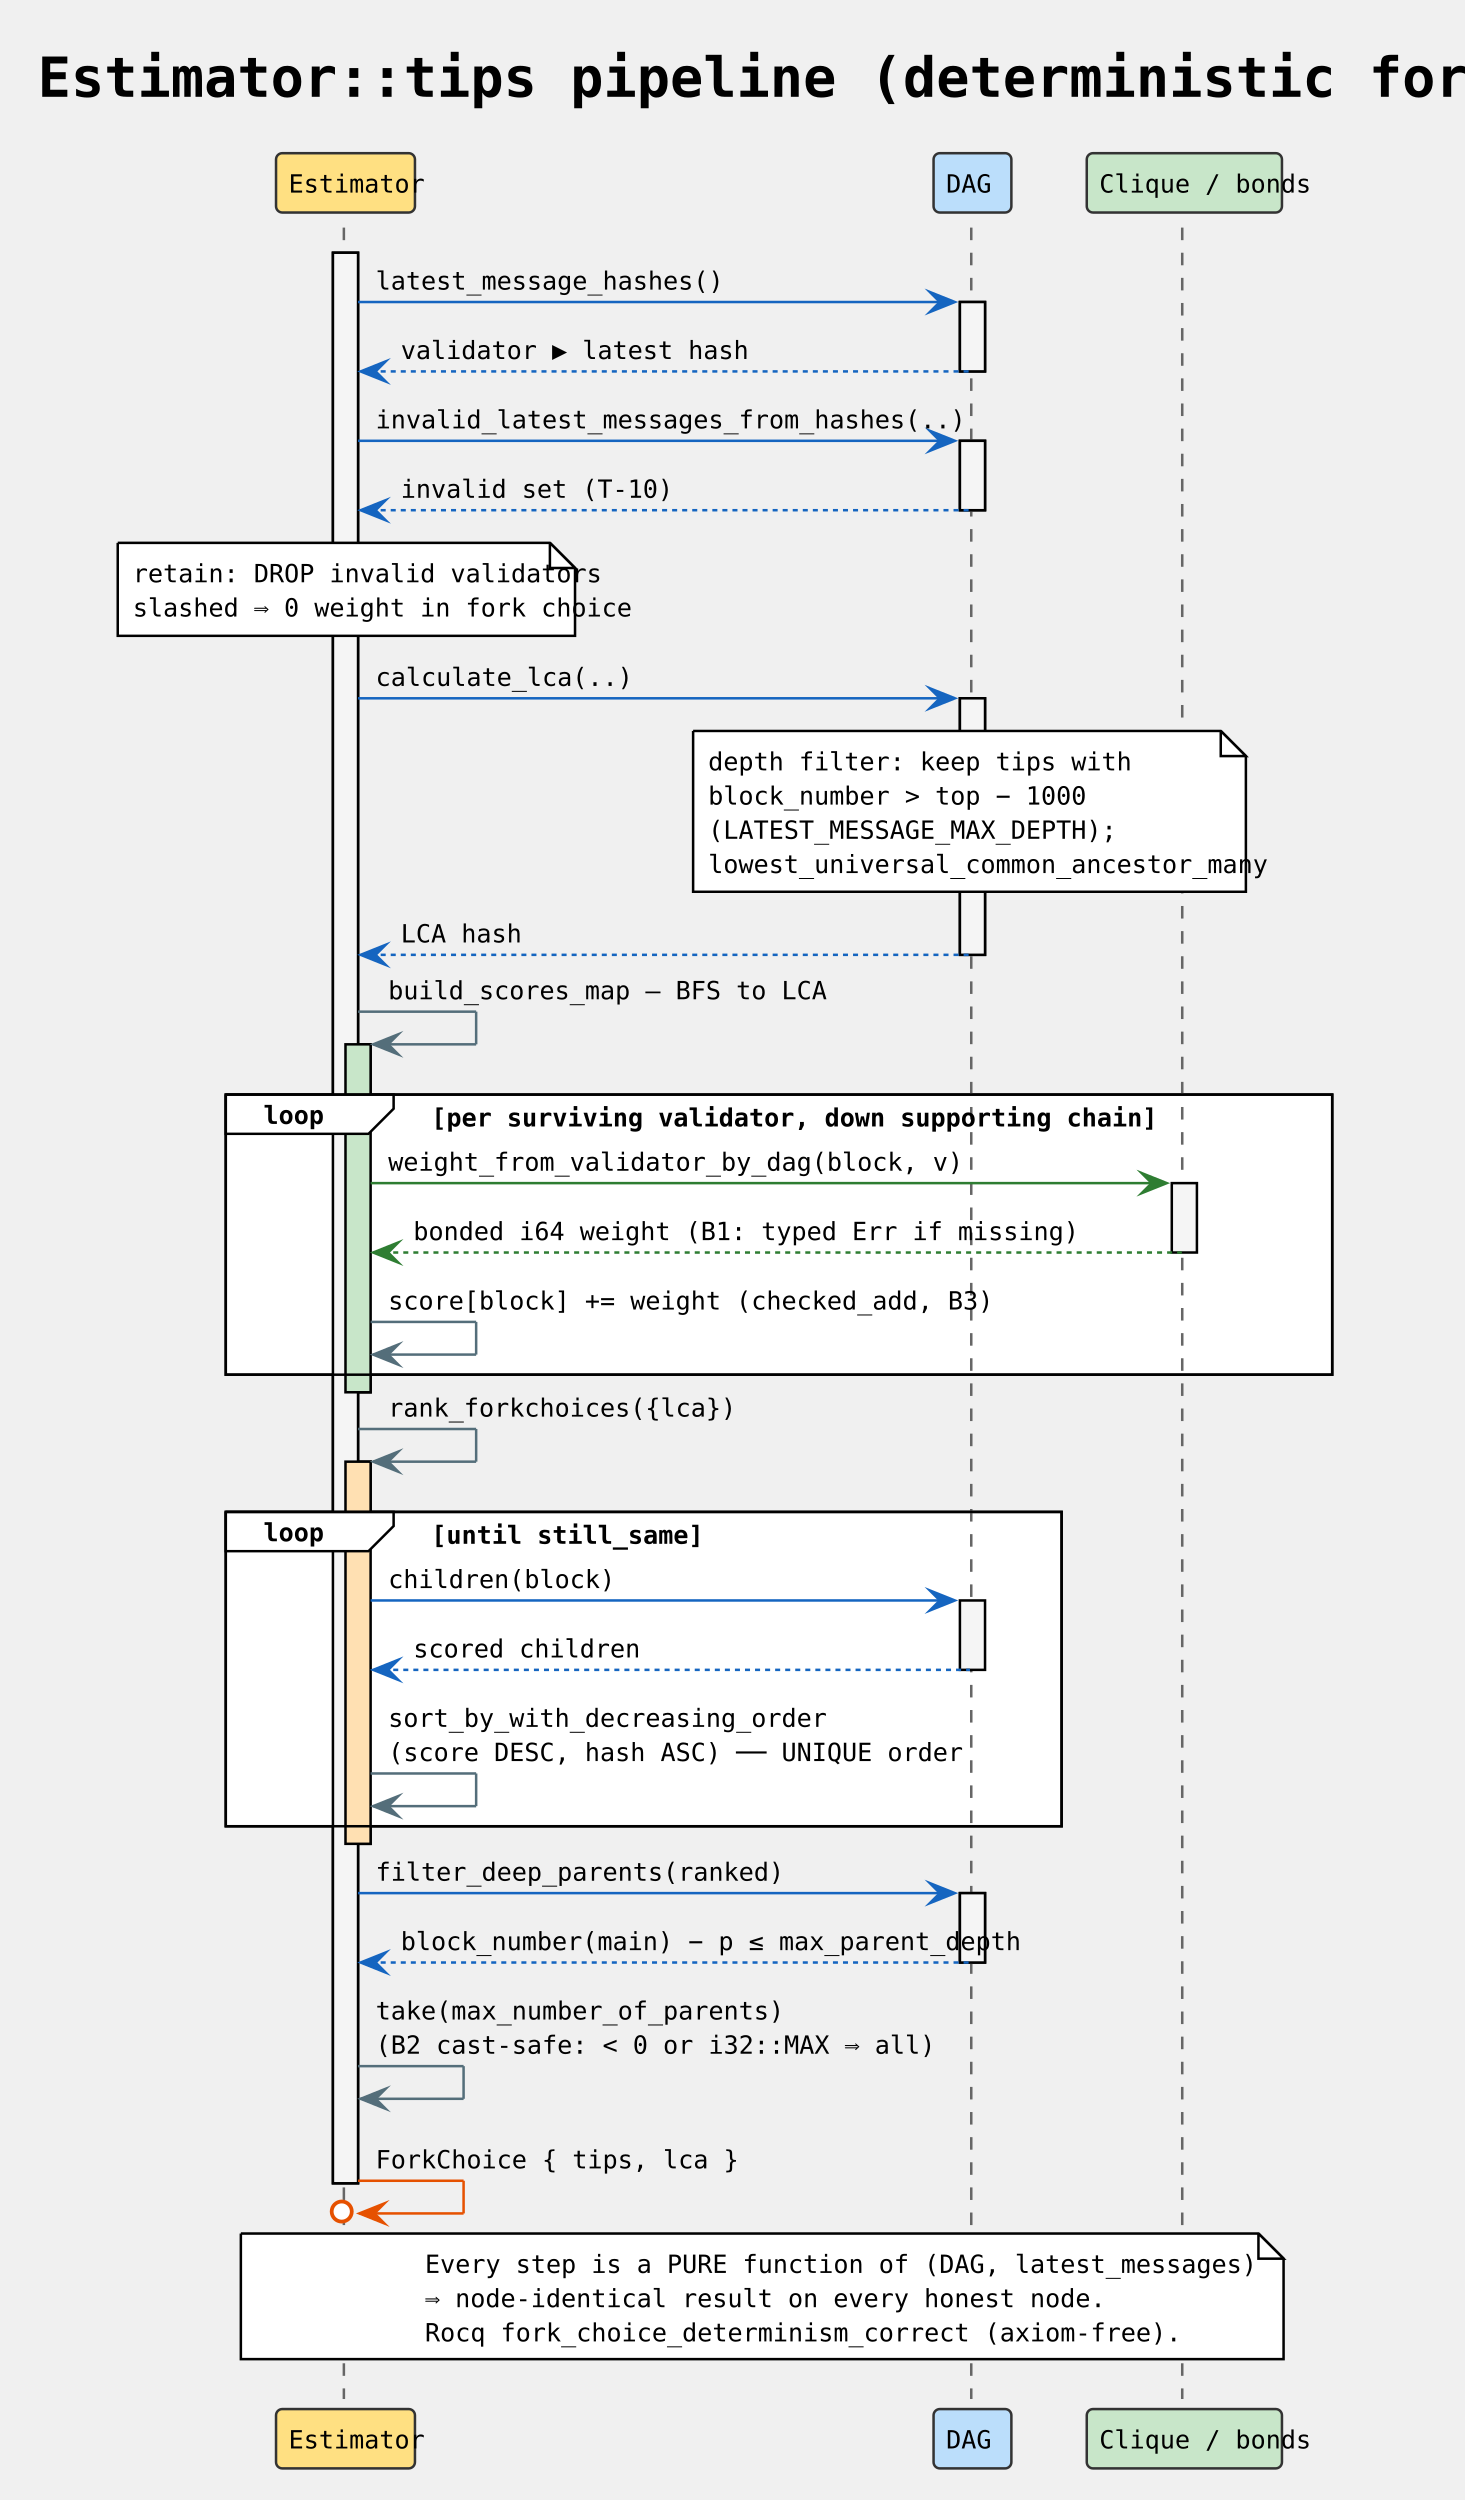
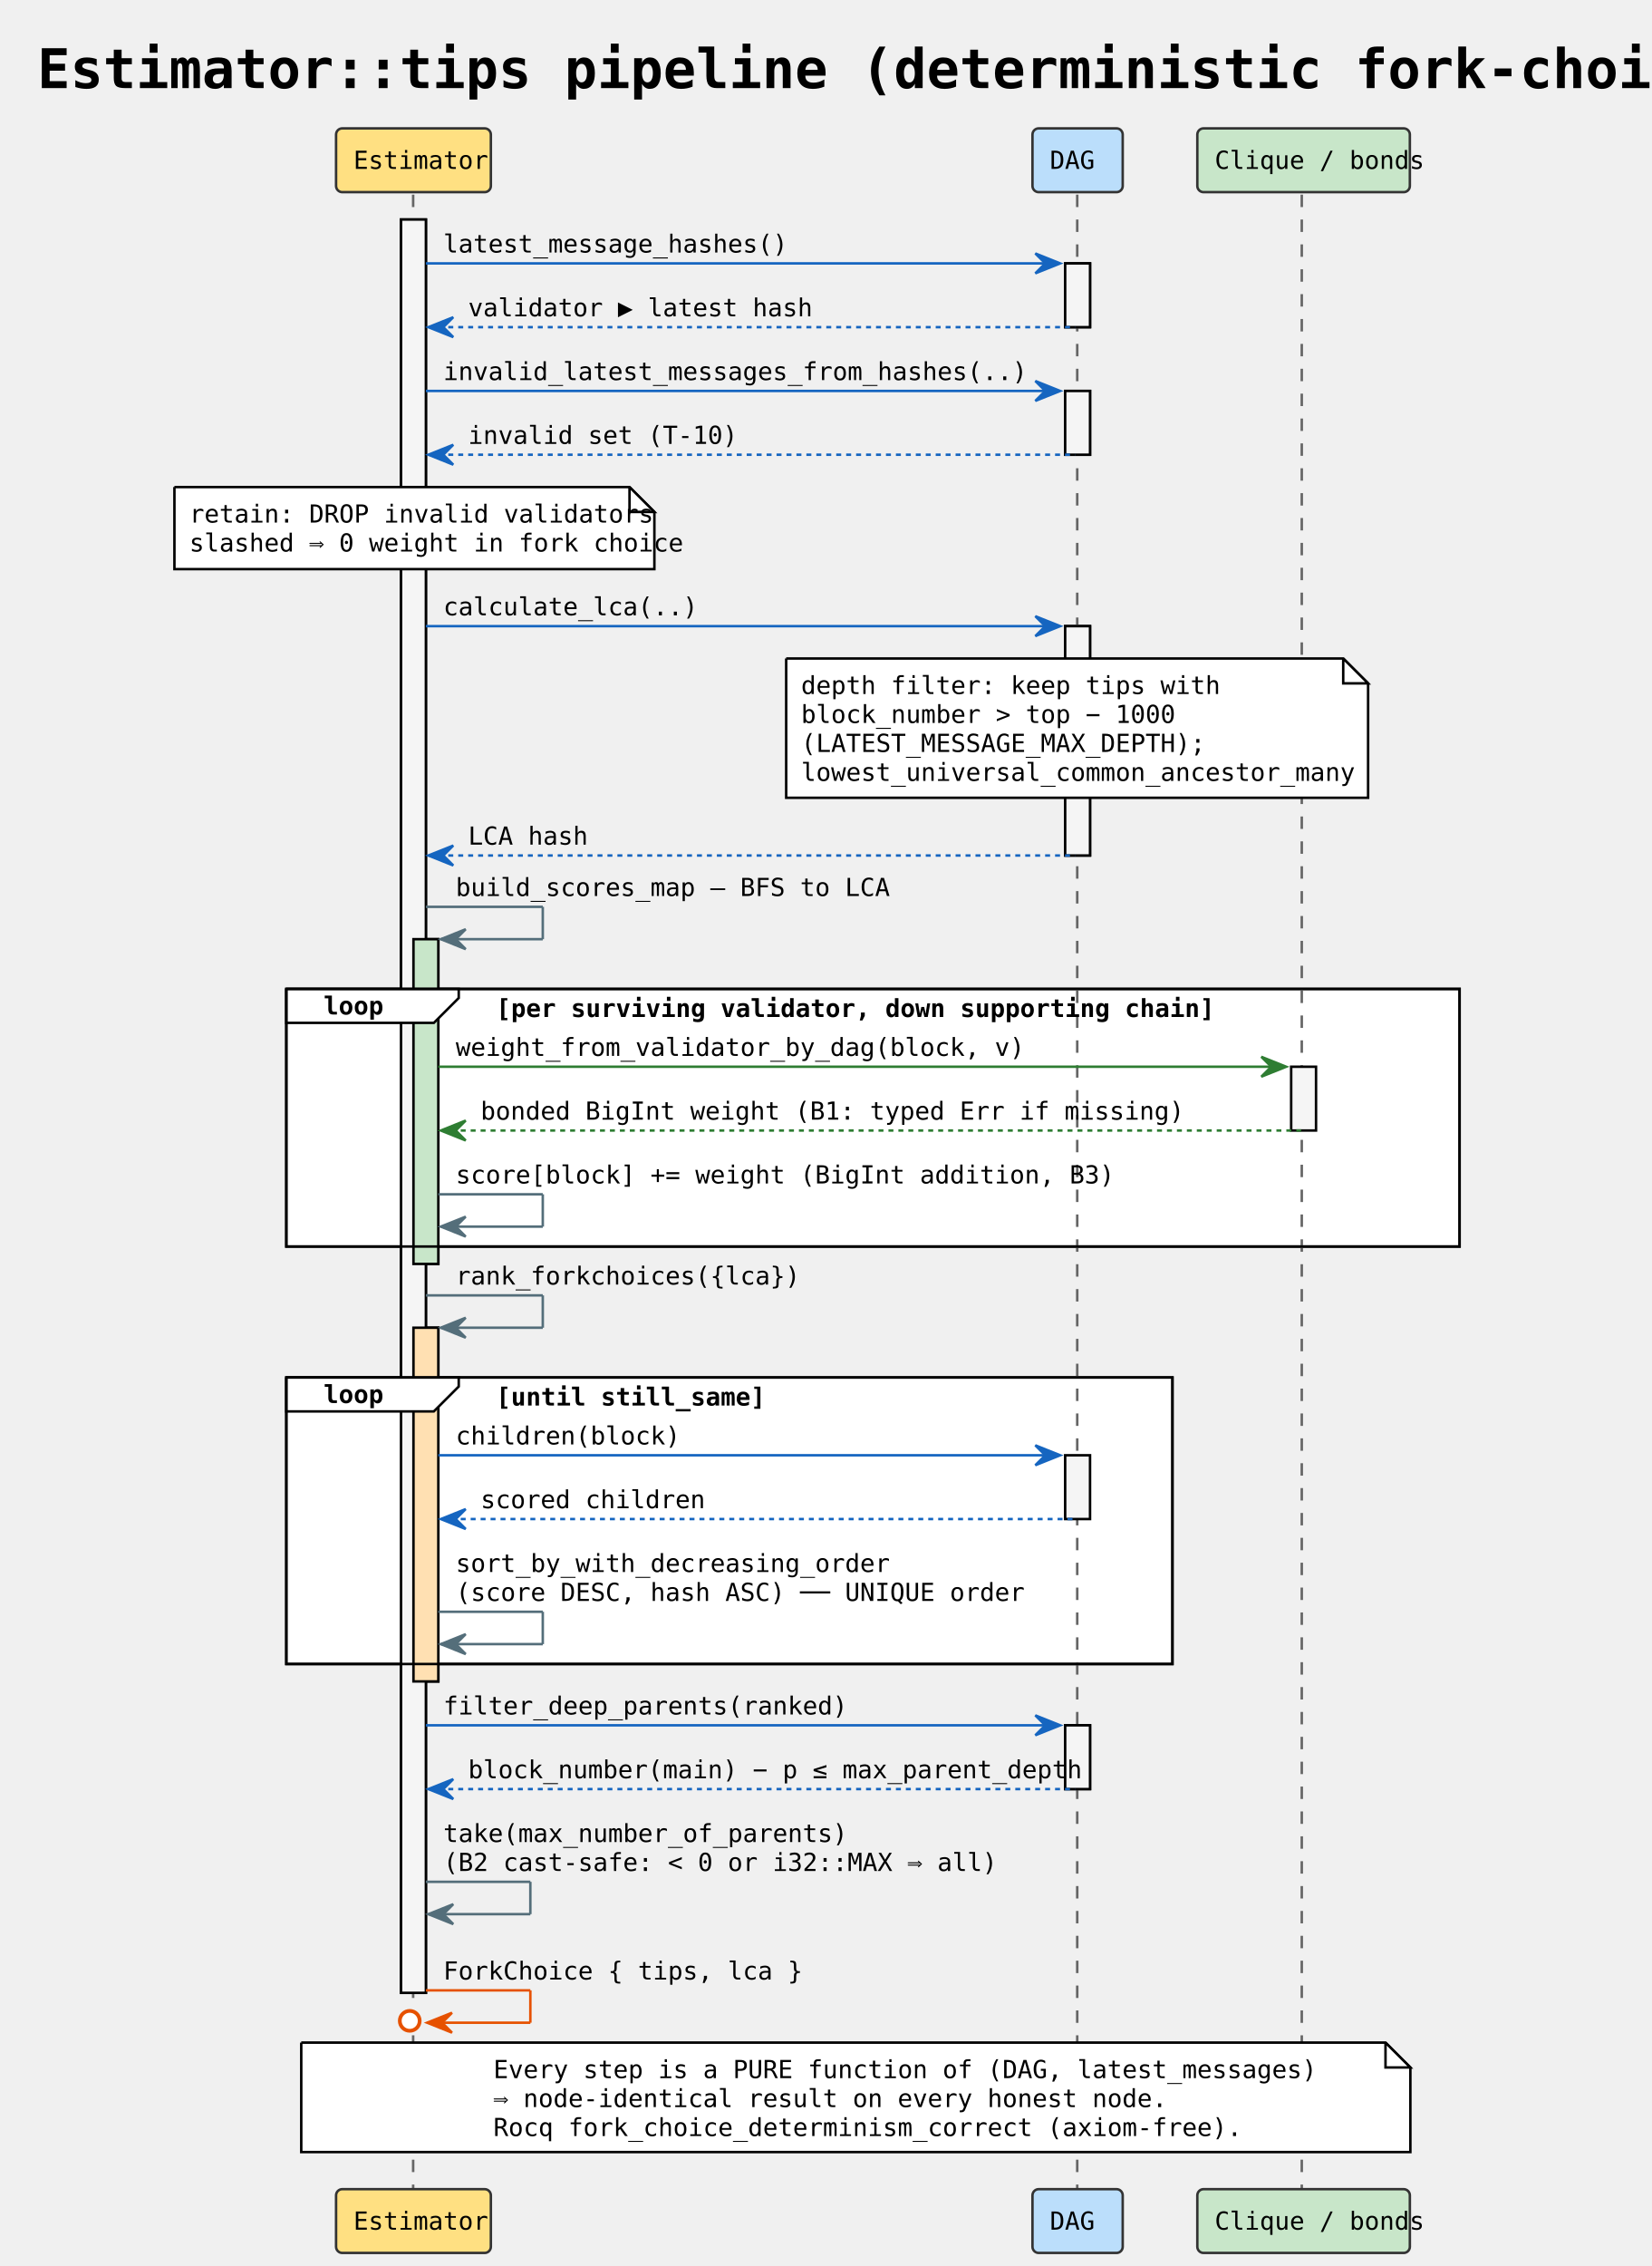
- <svg xmlns="http://www.w3.org/2000/svg" contentStyleType="text/css" data-diagram-type="SEQUENCE" height="995px" preserveAspectRatio="none" style="width:583px;height:995px;background:#FFFFFF;" version="1.1" viewBox="0 0 583 995" width="583px" zoomAndPan="magnify">
+ <svg xmlns="http://www.w3.org/2000/svg" contentStyleType="text/css" data-diagram-type="SEQUENCE" height="911px" preserveAspectRatio="none" style="width:664px;height:911px;background:#FFFFFF;" version="1.1" viewBox="0 0 664 911" width="664px" zoomAndPan="magnify">
  <defs />
  <g>
-     <g class="title" data-source-line="34">
-       <text fill="#000000" font-family="'monospace'" font-size="22" font-weight="700" lengthAdjust="spacing" textLength="551.08" x="15" y="38.518">Estimator::tips pipeline (deterministic fork-choice)</text>
-     </g>
-     <g>
-       <rect fill="#F5F5F5" height="768.36" style="stroke:#000000;stroke-width:1;" width="10" x="132.506" y="100.584" />
-     </g>
-     <g>
-       <rect fill="#C8E6C9" height="138.48" style="stroke:#000000;stroke-width:1;" width="10" x="137.506" y="415.644" />
-     </g>
-     <g>
-       <rect fill="#FFE0B2" height="152.1" style="stroke:#000000;stroke-width:1;" width="10" x="137.506" y="581.744" />
-     </g>
-     <g>
-       <rect fill="#F5F5F5" height="27.62" style="stroke:#000000;stroke-width:1;" width="10" x="382.044" y="120.204" />
-     </g>
-     <g>
-       <rect fill="#F5F5F5" height="27.62" style="stroke:#000000;stroke-width:1;" width="10" x="382.044" y="175.444" />
-     </g>
-     <g>
-       <rect fill="#F5F5F5" height="102.1" style="stroke:#000000;stroke-width:1;" width="10" x="382.044" y="277.924" />
-     </g>
-     <g>
-       <rect fill="#F5F5F5" height="27.62" style="stroke:#000000;stroke-width:1;" width="10" x="382.044" y="636.984" />
-     </g>
-     <g>
-       <rect fill="#F5F5F5" height="27.62" style="stroke:#000000;stroke-width:1;" width="10" x="382.044" y="753.464" />
-     </g>
-     <g>
-       <rect fill="#F5F5F5" height="27.62" style="stroke:#000000;stroke-width:1;" width="10" x="466.374" y="470.884" />
-     </g>
-     <rect fill="#FFFFFF" height="111.48" style="stroke:#000000;stroke-width:1;" width="440.359" x="89.861" y="435.644" />
-     <rect fill="#FFFFFF" height="125.1" style="stroke:#000000;stroke-width:1;" width="332.669" x="89.861" y="601.744" />
-     <g class="participant-lifeline" data-entity-uid="part1" data-qualified-name="EST" data-source-line="47" id="part1-lifeline">
+     <text fill="#000000" font-family="'monospace'" font-size="22" font-weight="bold" lengthAdjust="spacing" textLength="631.071" x="15" y="35.421">Estimator::tips pipeline (deterministic fork-choice)</text>
+     <g>
+       <rect fill="#F5F5F5" height="712.938" style="stroke:#000000;stroke-width:1;" width="10" x="161.262" y="88.25" />
+     </g>
+     <g>
+       <rect fill="#C8E6C9" height="130.562" style="stroke:#000000;stroke-width:1;" width="10" x="166.262" y="377.578" />
+     </g>
+     <g>
+       <rect fill="#FFE0B2" height="142.203" style="stroke:#000000;stroke-width:1;" width="10" x="166.262" y="533.781" />
+     </g>
+     <g>
+       <rect fill="#F5F5F5" height="25.641" style="stroke:#000000;stroke-width:1;" width="10" x="428.323" y="105.891" />
+     </g>
+     <g>
+       <rect fill="#F5F5F5" height="25.641" style="stroke:#000000;stroke-width:1;" width="10" x="428.323" y="157.172" />
+     </g>
+     <g>
+       <rect fill="#F5F5F5" height="92.203" style="stroke:#000000;stroke-width:1;" width="10" x="428.323" y="251.734" />
+     </g>
+     <g>
+       <rect fill="#F5F5F5" height="25.641" style="stroke:#000000;stroke-width:1;" width="10" x="428.323" y="585.062" />
+     </g>
+     <g>
+       <rect fill="#F5F5F5" height="25.641" style="stroke:#000000;stroke-width:1;" width="10" x="428.323" y="693.625" />
+     </g>
+     <g>
+       <rect fill="#F5F5F5" height="25.641" style="stroke:#000000;stroke-width:1;" width="10" x="519.201" y="428.859" />
+     </g>
+     <rect fill="#FFFFFF" height="103.562" style="stroke:#000000;stroke-width:1;" width="471.795" x="115.138" y="397.578" />
+     <rect fill="#FFFFFF" height="115.203" style="stroke:#000000;stroke-width:1;" width="356.33" x="115.138" y="553.781" />
+     <g class="participant-lifeline" data-entity-uid="part1" data-qualified-name="EST" id="part1-lifeline">
      <g>
-         <rect fill="#000000" fill-opacity="0" height="864.22" width="8" x="133.506" y="90.584" />
-         <line style="stroke:#666666;stroke-width:1;stroke-dasharray:5,5;" x1="136.861" x2="136.861" y1="90.584" y2="954.804" />
+         <rect fill="#000000" fill-opacity="0" height="802.859" width="8" x="162.262" y="78.25" />
+         <line style="stroke:#666666;stroke-width:1;stroke-dasharray:5,5;" x1="166.138" x2="166.138" y1="78.25" y2="881.109" />
      </g>
    </g>
-     <g class="participant-lifeline" data-entity-uid="part2" data-qualified-name="DAG" data-source-line="48" id="part2-lifeline">
+     <g class="participant-lifeline" data-entity-uid="part2" data-qualified-name="DAG" id="part2-lifeline">
      <g>
-         <rect fill="#000000" fill-opacity="0" height="864.22" width="8" x="383.044" y="90.584" />
-         <line style="stroke:#666666;stroke-width:1;stroke-dasharray:5,5;" x1="386.559" x2="386.559" y1="90.584" y2="954.804" />
+         <rect fill="#000000" fill-opacity="0" height="802.859" width="8" x="429.323" y="78.25" />
+         <line style="stroke:#666666;stroke-width:1;stroke-dasharray:5,5;" x1="433.178" x2="433.178" y1="78.25" y2="881.109" />
      </g>
    </g>
-     <g class="participant-lifeline" data-entity-uid="part3" data-qualified-name="BND" data-source-line="49" id="part3-lifeline">
+     <g class="participant-lifeline" data-entity-uid="part3" data-qualified-name="BND" id="part3-lifeline">
      <g>
-         <rect fill="#000000" fill-opacity="0" height="864.22" width="8" x="467.374" y="90.584" />
-         <line style="stroke:#666666;stroke-width:1;stroke-dasharray:5,5;" x1="470.529" x2="470.529" y1="90.584" y2="954.804" />
+         <rect fill="#000000" fill-opacity="0" height="802.859" width="8" x="520.201" y="78.25" />
+         <line style="stroke:#666666;stroke-width:1;stroke-dasharray:5,5;" x1="523.468" x2="523.468" y1="78.25" y2="881.109" />
      </g>
    </g>
-     <g class="participant participant-head" data-entity-uid="part1" data-qualified-name="EST" data-source-line="47" id="part1-head">
-       <rect fill="#FFE082" height="23.62" rx="2.5" ry="2.5" style="stroke:#333333;stroke-width:1;" width="55.29" x="109.861" y="60.964" />
-       <text fill="#000000" font-family="'monospace'" font-size="10" lengthAdjust="spacing" textLength="45.29" x="114.861" y="76.654">Estimator</text>
-     </g>
-     <g class="participant participant-tail" data-entity-uid="part1" data-qualified-name="EST" data-source-line="47" id="part1-tail">
-       <rect fill="#FFE082" height="23.62" rx="2.5" ry="2.5" style="stroke:#333333;stroke-width:1;" width="55.29" x="109.861" y="958.804" />
-       <text fill="#000000" font-family="'monospace'" font-size="10" lengthAdjust="spacing" textLength="45.29" x="114.861" y="974.494">Estimator</text>
-     </g>
-     <g class="participant participant-head" data-entity-uid="part2" data-qualified-name="DAG" data-source-line="48" id="part2-head">
-       <rect fill="#BBDEFB" height="23.62" rx="2.5" ry="2.5" style="stroke:#333333;stroke-width:1;" width="30.97" x="371.559" y="60.964" />
-       <text fill="#000000" font-family="'monospace'" font-size="10" lengthAdjust="spacing" textLength="20.97" x="376.559" y="76.654">DAG</text>
-     </g>
-     <g class="participant participant-tail" data-entity-uid="part2" data-qualified-name="DAG" data-source-line="48" id="part2-tail">
-       <rect fill="#BBDEFB" height="23.62" rx="2.5" ry="2.5" style="stroke:#333333;stroke-width:1;" width="30.97" x="371.559" y="958.804" />
-       <text fill="#000000" font-family="'monospace'" font-size="10" lengthAdjust="spacing" textLength="20.97" x="376.559" y="974.494">DAG</text>
-     </g>
-     <g class="participant participant-head" data-entity-uid="part3" data-qualified-name="BND" data-source-line="49" id="part3-head">
-       <rect fill="#C8E6C9" height="23.62" rx="2.5" ry="2.5" style="stroke:#333333;stroke-width:1;" width="77.69" x="432.529" y="60.964" />
-       <text fill="#000000" font-family="'monospace'" font-size="10" lengthAdjust="spacing" textLength="67.69" x="437.529" y="76.654">Clique / bonds</text>
-     </g>
-     <g class="participant participant-tail" data-entity-uid="part3" data-qualified-name="BND" data-source-line="49" id="part3-tail">
-       <rect fill="#C8E6C9" height="23.62" rx="2.5" ry="2.5" style="stroke:#333333;stroke-width:1;" width="77.69" x="432.529" y="958.804" />
-       <text fill="#000000" font-family="'monospace'" font-size="10" lengthAdjust="spacing" textLength="67.69" x="437.529" y="974.494">Clique / bonds</text>
-     </g>
-     <g>
-       <rect fill="#F5F5F5" height="768.36" style="stroke:#000000;stroke-width:1;" width="10" x="132.506" y="100.584" />
-     </g>
-     <g>
-       <rect fill="#C8E6C9" height="138.48" style="stroke:#000000;stroke-width:1;" width="10" x="137.506" y="415.644" />
-     </g>
-     <g>
-       <rect fill="#FFE0B2" height="152.1" style="stroke:#000000;stroke-width:1;" width="10" x="137.506" y="581.744" />
-     </g>
-     <g>
-       <rect fill="#F5F5F5" height="27.62" style="stroke:#000000;stroke-width:1;" width="10" x="382.044" y="120.204" />
-     </g>
-     <g>
-       <rect fill="#F5F5F5" height="27.62" style="stroke:#000000;stroke-width:1;" width="10" x="382.044" y="175.444" />
-     </g>
-     <g>
-       <rect fill="#F5F5F5" height="102.1" style="stroke:#000000;stroke-width:1;" width="10" x="382.044" y="277.924" />
-     </g>
-     <g>
-       <rect fill="#F5F5F5" height="27.62" style="stroke:#000000;stroke-width:1;" width="10" x="382.044" y="636.984" />
-     </g>
-     <g>
-       <rect fill="#F5F5F5" height="27.62" style="stroke:#000000;stroke-width:1;" width="10" x="382.044" y="753.464" />
-     </g>
-     <g>
-       <rect fill="#F5F5F5" height="27.62" style="stroke:#000000;stroke-width:1;" width="10" x="466.374" y="470.884" />
-     </g>
-     <g class="message" data-entity-1="part1" data-entity-2="part2" data-source-line="53" id="msg1">
-       <polygon fill="#1565C0" points="370.044,116.204,380.044,120.204,370.044,124.204,374.044,120.204" style="stroke:#1565C0;stroke-width:1;stroke-linejoin:miter;stroke-miterlimit:10;" />
-       <line style="stroke:#1565C0;stroke-width:1;" x1="142.506" x2="376.044" y1="120.204" y2="120.204" />
-       <text fill="#000000" font-family="'monospace'" font-size="10" lengthAdjust="spacing" textLength="115.88" x="149.506" y="115.274">latest_message_hashes()</text>
-     </g>
-     <g class="message" data-entity-1="part2" data-entity-2="part1" data-source-line="55" id="msg2">
-       <polygon fill="#1565C0" points="153.506,143.824,143.506,147.824,153.506,151.824,149.506,147.824" style="stroke:#1565C0;stroke-width:1;stroke-linejoin:miter;stroke-miterlimit:10;" />
-       <line style="stroke:#1565C0;stroke-width:1;stroke-dasharray:2,2;" x1="147.506" x2="386.044" y1="147.824" y2="147.824" />
-       <text fill="#000000" font-family="'monospace'" font-size="10" lengthAdjust="spacing" textLength="105.49" x="159.506" y="142.894">validator ▶ latest hash</text>
-     </g>
-     <g class="message" data-entity-1="part1" data-entity-2="part2" data-source-line="58" id="msg3">
-       <polygon fill="#1565C0" points="370.044,171.444,380.044,175.444,370.044,179.444,374.044,175.444" style="stroke:#1565C0;stroke-width:1;stroke-linejoin:miter;stroke-miterlimit:10;" />
-       <line style="stroke:#1565C0;stroke-width:1;" x1="142.506" x2="376.044" y1="175.444" y2="175.444" />
-       <text fill="#000000" font-family="'monospace'" font-size="10" lengthAdjust="spacing" textLength="188.64" x="149.506" y="170.514">invalid_latest_messages_from_hashes(..)</text>
-     </g>
-     <g class="message" data-entity-1="part2" data-entity-2="part1" data-source-line="60" id="msg4">
-       <polygon fill="#1565C0" points="153.506,199.064,143.506,203.064,153.506,207.064,149.506,203.064" style="stroke:#1565C0;stroke-width:1;stroke-linejoin:miter;stroke-miterlimit:10;" />
-       <line style="stroke:#1565C0;stroke-width:1;stroke-dasharray:2,2;" x1="147.506" x2="386.044" y1="203.064" y2="203.064" />
-       <text fill="#000000" font-family="'monospace'" font-size="10" lengthAdjust="spacing" textLength="76.22" x="159.506" y="198.134">invalid set (T-10)</text>
-     </g>
-     <path d="M46.861,216.064 L46.861,253.064 L228.861,253.064 L228.861,226.064 L218.861,216.064 L46.861,216.064" fill="#FFFFFF" style="stroke:#000000;stroke-width:1;" />
-     <path d="M218.861,216.064 L218.861,226.064 L228.861,226.064 L218.861,216.064" fill="#FFFFFF" style="stroke:#000000;stroke-width:1;" />
-     <text fill="#000000" font-family="'monospace'" font-size="10" lengthAdjust="spacing" textLength="142.56" x="52.861" y="231.754">retain: DROP invalid validators</text>
-     <text fill="#000000" font-family="'monospace'" font-size="10" lengthAdjust="spacing" textLength="161.186" x="52.861" y="245.374">slashed ⟹ 0 weight in fork choice</text>
-     <g class="message" data-entity-1="part1" data-entity-2="part2" data-source-line="67" id="msg5">
-       <polygon fill="#1565C0" points="370.044,273.924,380.044,277.924,370.044,281.924,374.044,277.924" style="stroke:#1565C0;stroke-width:1;stroke-linejoin:miter;stroke-miterlimit:10;" />
-       <line style="stroke:#1565C0;stroke-width:1;" x1="142.506" x2="376.044" y1="277.924" y2="277.924" />
-       <text fill="#000000" font-family="'monospace'" font-size="10" lengthAdjust="spacing" textLength="70.2" x="149.506" y="272.994">calculate_lca(..)</text>
-     </g>
-     <path d="M275.861,290.924 L275.861,354.924 L495.861,354.924 L495.861,300.924 L485.861,290.924 L275.861,290.924" fill="#FFFFFF" style="stroke:#000000;stroke-width:1;" />
-     <path d="M485.861,290.924 L485.861,300.924 L495.861,300.924 L485.861,290.924" fill="#FFFFFF" style="stroke:#000000;stroke-width:1;" />
-     <text fill="#000000" font-family="'monospace'" font-size="10" lengthAdjust="spacing" textLength="122.92" x="281.861" y="306.614">depth filter: keep tips with</text>
-     <text fill="#000000" font-family="'monospace'" font-size="10" lengthAdjust="spacing" textLength="127.52" x="281.861" y="320.234">block_number &gt; top − 1000</text>
-     <text fill="#000000" font-family="'monospace'" font-size="10" lengthAdjust="spacing" textLength="153.84" x="281.861" y="333.854">(LATEST_MESSAGE_MAX_DEPTH);</text>
-     <text fill="#000000" font-family="'monospace'" font-size="10" lengthAdjust="spacing" textLength="199.89" x="281.861" y="347.474">lowest_universal_common_ancestor_many</text>
-     <g class="message" data-entity-1="part2" data-entity-2="part1" data-source-line="75" id="msg6">
-       <polygon fill="#1565C0" points="153.506,376.024,143.506,380.024,153.506,384.024,149.506,380.024" style="stroke:#1565C0;stroke-width:1;stroke-linejoin:miter;stroke-miterlimit:10;" />
-       <line style="stroke:#1565C0;stroke-width:1;stroke-dasharray:2,2;" x1="147.506" x2="386.044" y1="380.024" y2="380.024" />
-       <text fill="#000000" font-family="'monospace'" font-size="10" lengthAdjust="spacing" textLength="43.31" x="159.506" y="375.094">LCA hash</text>
-     </g>
-     <g class="message" data-entity-1="part1" data-entity-2="part1" data-source-line="78" id="msg7">
-       <line style="stroke:#546E7A;stroke-width:1;" x1="142.506" x2="189.506" y1="402.644" y2="402.644" />
-       <line style="stroke:#546E7A;stroke-width:1;" x1="189.506" x2="189.506" y1="402.644" y2="415.644" />
-       <line style="stroke:#546E7A;stroke-width:1;" x1="148.506" x2="189.506" y1="415.644" y2="415.644" />
-       <polygon fill="#546E7A" points="158.506,411.644,148.506,415.644,158.506,419.644,154.506,415.644" style="stroke:#546E7A;stroke-width:1;stroke-linejoin:miter;stroke-miterlimit:10;" />
-       <text fill="#000000" font-family="'monospace'" font-size="10" lengthAdjust="spacing" textLength="149.02" x="154.506" y="397.714">build_scores_map — BFS to LCA</text>
-     </g>
-     <path d="M89.861,435.644 L156.661,435.644 L156.661,441.264 L146.661,451.264 L89.861,451.264 L89.861,435.644" fill="#FFFFFF" style="stroke:#000000;stroke-width:1;" />
-     <rect fill="none" height="111.48" style="stroke:#000000;stroke-width:1;" width="440.359" x="89.861" y="435.644" />
-     <text fill="#000000" font-family="'monospace'" font-size="10" font-weight="700" lengthAdjust="spacing" textLength="21.8" x="104.861" y="447.334">loop</text>
-     <text fill="#000000" font-family="'monospace'" font-size="10" font-weight="700" lengthAdjust="spacing" textLength="240.28" x="171.661" y="448.334">[per surviving validator, down supporting chain]</text>
-     <g class="message" data-entity-1="part1" data-entity-2="part3" data-source-line="81" id="msg8">
-       <polygon fill="#2E7D32" points="454.374,466.884,464.374,470.884,454.374,474.884,458.374,470.884" style="stroke:#2E7D32;stroke-width:1;stroke-linejoin:miter;stroke-miterlimit:10;" />
-       <line style="stroke:#2E7D32;stroke-width:1;" x1="147.506" x2="460.374" y1="470.884" y2="470.884" />
-       <text fill="#000000" font-family="'monospace'" font-size="10" lengthAdjust="spacing" textLength="184.59" x="154.506" y="465.954">weight_from_validator_by_dag(block, v)</text>
-     </g>
-     <g class="message" data-entity-1="part3" data-entity-2="part1" data-source-line="83" id="msg9">
-       <polygon fill="#2E7D32" points="158.506,494.504,148.506,498.504,158.506,502.504,154.506,498.504" style="stroke:#2E7D32;stroke-width:1;stroke-linejoin:miter;stroke-miterlimit:10;" />
-       <line style="stroke:#2E7D32;stroke-width:1;stroke-dasharray:2,2;" x1="152.506" x2="470.374" y1="498.504" y2="498.504" />
-       <text fill="#000000" font-family="'monospace'" font-size="10" lengthAdjust="spacing" textLength="204.37" x="164.506" y="493.574">bonded i64 weight (B1: typed Err if missing)</text>
-     </g>
-     <g class="message" data-entity-1="part1" data-entity-2="part1" data-source-line="85" id="msg10">
-       <line style="stroke:#546E7A;stroke-width:1;" x1="147.506" x2="189.506" y1="526.124" y2="526.124" />
-       <line style="stroke:#546E7A;stroke-width:1;" x1="189.506" x2="189.506" y1="526.124" y2="539.124" />
-       <line style="stroke:#546E7A;stroke-width:1;" x1="148.506" x2="189.506" y1="539.124" y2="539.124" />
-       <polygon fill="#546E7A" points="158.506,535.124,148.506,539.124,158.506,543.124,154.506,539.124" style="stroke:#546E7A;stroke-width:1;stroke-linejoin:miter;stroke-miterlimit:10;" />
-       <text fill="#000000" font-family="'monospace'" font-size="10" lengthAdjust="spacing" textLength="192.57" x="154.506" y="521.194">score[block] += weight (checked_add, B3)</text>
-     </g>
-     <g class="message" data-entity-1="part1" data-entity-2="part1" data-source-line="89" id="msg11">
-       <line style="stroke:#546E7A;stroke-width:1;" x1="142.506" x2="189.506" y1="568.744" y2="568.744" />
-       <line style="stroke:#546E7A;stroke-width:1;" x1="189.506" x2="189.506" y1="568.744" y2="581.744" />
-       <line style="stroke:#546E7A;stroke-width:1;" x1="148.506" x2="189.506" y1="581.744" y2="581.744" />
-       <polygon fill="#546E7A" points="158.506,577.744,148.506,581.744,158.506,585.744,154.506,581.744" style="stroke:#546E7A;stroke-width:1;stroke-linejoin:miter;stroke-miterlimit:10;" />
-       <text fill="#000000" font-family="'monospace'" font-size="10" lengthAdjust="spacing" textLength="106.09" x="154.506" y="563.814">rank_forkchoices({lca})</text>
-     </g>
-     <path d="M89.861,601.744 L156.661,601.744 L156.661,607.364 L146.661,617.364 L89.861,617.364 L89.861,601.744" fill="#FFFFFF" style="stroke:#000000;stroke-width:1;" />
-     <rect fill="none" height="125.1" style="stroke:#000000;stroke-width:1;" width="332.669" x="89.861" y="601.744" />
-     <text fill="#000000" font-family="'monospace'" font-size="10" font-weight="700" lengthAdjust="spacing" textLength="21.8" x="104.861" y="613.434">loop</text>
-     <text fill="#000000" font-family="'monospace'" font-size="10" font-weight="700" lengthAdjust="spacing" textLength="81.68" x="171.661" y="614.434">[until still_same]</text>
-     <g class="message" data-entity-1="part1" data-entity-2="part2" data-source-line="92" id="msg12">
-       <polygon fill="#1565C0" points="370.044,632.984,380.044,636.984,370.044,640.984,374.044,636.984" style="stroke:#1565C0;stroke-width:1;stroke-linejoin:miter;stroke-miterlimit:10;" />
-       <line style="stroke:#1565C0;stroke-width:1;" x1="147.506" x2="376.044" y1="636.984" y2="636.984" />
-       <text fill="#000000" font-family="'monospace'" font-size="10" lengthAdjust="spacing" textLength="69.16" x="154.506" y="632.054">children(block)</text>
-     </g>
-     <g class="message" data-entity-1="part2" data-entity-2="part1" data-source-line="94" id="msg13">
-       <polygon fill="#1565C0" points="158.506,660.604,148.506,664.604,158.506,668.604,154.506,664.604" style="stroke:#1565C0;stroke-width:1;stroke-linejoin:miter;stroke-miterlimit:10;" />
-       <line style="stroke:#1565C0;stroke-width:1;stroke-dasharray:2,2;" x1="152.506" x2="386.044" y1="664.604" y2="664.604" />
-       <text fill="#000000" font-family="'monospace'" font-size="10" lengthAdjust="spacing" textLength="72.4" x="164.506" y="659.674">scored children</text>
-     </g>
-     <g class="message" data-entity-1="part1" data-entity-2="part1" data-source-line="96" id="msg14">
-       <line style="stroke:#546E7A;stroke-width:1;" x1="147.506" x2="189.506" y1="705.844" y2="705.844" />
-       <line style="stroke:#546E7A;stroke-width:1;" x1="189.506" x2="189.506" y1="705.844" y2="718.844" />
-       <line style="stroke:#546E7A;stroke-width:1;" x1="148.506" x2="189.506" y1="718.844" y2="718.844" />
-       <polygon fill="#546E7A" points="158.506,714.844,148.506,718.844,158.506,722.844,154.506,718.844" style="stroke:#546E7A;stroke-width:1;stroke-linejoin:miter;stroke-miterlimit:10;" />
-       <text fill="#000000" font-family="'monospace'" font-size="10" lengthAdjust="spacing" textLength="145.59" x="154.506" y="687.294">sort_by_with_decreasing_order</text>
-       <text fill="#000000" font-family="'monospace'" font-size="10" lengthAdjust="spacing" textLength="192.441" x="154.506" y="700.914">(score DESC, hash ASC) ── UNIQUE order</text>
-     </g>
-     <g class="message" data-entity-1="part1" data-entity-2="part2" data-source-line="100" id="msg15">
-       <polygon fill="#1565C0" points="370.044,749.464,380.044,753.464,370.044,757.464,374.044,753.464" style="stroke:#1565C0;stroke-width:1;stroke-linejoin:miter;stroke-miterlimit:10;" />
-       <line style="stroke:#1565C0;stroke-width:1;" x1="142.506" x2="376.044" y1="753.464" y2="753.464" />
-       <text fill="#000000" font-family="'monospace'" font-size="10" lengthAdjust="spacing" textLength="129.6" x="149.506" y="748.534">filter_deep_parents(ranked)</text>
-     </g>
-     <g class="message" data-entity-1="part2" data-entity-2="part1" data-source-line="102" id="msg16">
-       <polygon fill="#1565C0" points="153.506,777.084,143.506,781.084,153.506,785.084,149.506,781.084" style="stroke:#1565C0;stroke-width:1;stroke-linejoin:miter;stroke-miterlimit:10;" />
-       <line style="stroke:#1565C0;stroke-width:1;stroke-dasharray:2,2;" x1="147.506" x2="386.044" y1="781.084" y2="781.084" />
-       <text fill="#000000" font-family="'monospace'" font-size="10" lengthAdjust="spacing" textLength="215.539" x="159.506" y="776.154">block_number(main) − p ≤ max_parent_depth</text>
-     </g>
-     <g class="message" data-entity-1="part1" data-entity-2="part1" data-source-line="105" id="msg17">
-       <line style="stroke:#546E7A;stroke-width:1;" x1="142.506" x2="184.506" y1="822.324" y2="822.324" />
-       <line style="stroke:#546E7A;stroke-width:1;" x1="184.506" x2="184.506" y1="822.324" y2="835.324" />
-       <line style="stroke:#546E7A;stroke-width:1;" x1="143.506" x2="184.506" y1="835.324" y2="835.324" />
-       <polygon fill="#546E7A" points="153.506,831.324,143.506,835.324,153.506,839.324,149.506,835.324" style="stroke:#546E7A;stroke-width:1;stroke-linejoin:miter;stroke-miterlimit:10;" />
-       <text fill="#000000" font-family="'monospace'" font-size="10" lengthAdjust="spacing" textLength="143" x="149.506" y="803.774">take(max_number_of_parents)</text>
-       <text fill="#000000" font-family="'monospace'" font-size="10" lengthAdjust="spacing" textLength="168.036" x="149.506" y="817.394">(B2 cast-safe: &lt; 0 or i32::MAX ⟹ all)</text>
-     </g>
-     <g class="message" data-entity-1="part1" data-entity-2="part1" data-source-line="107" id="msg18">
-       <ellipse cx="136.006" cy="880.194" fill="#FFFFFF" rx="4" ry="4" style="stroke:#E65100;stroke-width:1.5;" />
-       <line style="stroke:#E65100;stroke-width:1;" x1="142.506" x2="184.506" y1="867.944" y2="867.944" />
-       <line style="stroke:#E65100;stroke-width:1;" x1="184.506" x2="184.506" y1="867.944" y2="880.944" />
-       <line style="stroke:#E65100;stroke-width:1;" x1="143.006" x2="184.506" y1="880.944" y2="880.944" />
-       <polygon fill="#E65100" points="153.006,876.944,143.006,880.944,153.006,884.944,149.006,880.944" style="stroke:#E65100;stroke-width:1;stroke-linejoin:miter;stroke-miterlimit:10;" />
-       <text fill="#000000" font-family="'monospace'" font-size="10" lengthAdjust="spacing" textLength="103.08" x="149.506" y="863.014">ForkChoice { tips, lca }</text>
-     </g>
-     <path d="M95.861,888.944 L95.861,938.944 L510.861,938.944 L510.861,898.944 L500.861,888.944 L95.861,888.944" fill="#FFFFFF" style="stroke:#000000;stroke-width:1;" />
-     <path d="M500.861,888.944 L500.861,898.944 L510.861,898.944 L500.861,888.944" fill="#FFFFFF" style="stroke:#000000;stroke-width:1;" />
-     <text fill="#000000" font-family="'monospace'" font-size="10" lengthAdjust="spacing" textLength="259.82" x="169.13" y="904.634">Every step is a PURE function of (DAG, latest_messages)</text>
-     <text fill="#000000" font-family="'monospace'" font-size="10" lengthAdjust="spacing" textLength="220.806" x="169.13" y="918.254">⟹ node-identical result on every honest node.</text>
-     <text fill="#000000" font-family="'monospace'" font-size="10" lengthAdjust="spacing" textLength="243.54" x="169.13" y="931.874">Rocq fork_choice_determinism_correct (axiom-free).</text>
+     <g class="participant participant-head" data-entity-uid="part1" data-qualified-name="EST" id="part1-head">
+       <rect fill="#FFE082" height="25.641" rx="2.5" ry="2.5" style="stroke:#333333;stroke-width:1;" width="62.247" x="135.138" y="51.609" />
+       <text fill="#000000" font-family="'monospace'" font-size="10" lengthAdjust="spacing" textLength="48.247" x="142.138" y="67.892">Estimator</text>
+     </g>
+     <g class="participant participant-tail" data-entity-uid="part1" data-qualified-name="EST" id="part1-tail">
+       <rect fill="#FFE082" height="25.641" rx="2.5" ry="2.5" style="stroke:#333333;stroke-width:1;" width="62.247" x="135.138" y="880.109" />
+       <text fill="#000000" font-family="'monospace'" font-size="10" lengthAdjust="spacing" textLength="48.247" x="142.138" y="896.392">Estimator</text>
+     </g>
+     <g class="participant participant-head" data-entity-uid="part2" data-qualified-name="DAG" id="part2-head">
+       <rect fill="#BBDEFB" height="25.641" rx="2.5" ry="2.5" style="stroke:#333333;stroke-width:1;" width="36.29" x="415.178" y="51.609" />
+       <text fill="#000000" font-family="'monospace'" font-size="10" lengthAdjust="spacing" textLength="22.29" x="422.178" y="67.892">DAG</text>
+     </g>
+     <g class="participant participant-tail" data-entity-uid="part2" data-qualified-name="DAG" id="part2-tail">
+       <rect fill="#BBDEFB" height="25.641" rx="2.5" ry="2.5" style="stroke:#333333;stroke-width:1;" width="36.29" x="415.178" y="880.109" />
+       <text fill="#000000" font-family="'monospace'" font-size="10" lengthAdjust="spacing" textLength="22.29" x="422.178" y="896.392">DAG</text>
+     </g>
+     <g class="participant participant-head" data-entity-uid="part3" data-qualified-name="BND" id="part3-head">
+       <rect fill="#C8E6C9" height="25.641" rx="2.5" ry="2.5" style="stroke:#333333;stroke-width:1;" width="85.465" x="481.468" y="51.609" />
+       <text fill="#000000" font-family="'monospace'" font-size="10" lengthAdjust="spacing" textLength="71.465" x="488.468" y="67.892">Clique / bonds</text>
+     </g>
+     <g class="participant participant-tail" data-entity-uid="part3" data-qualified-name="BND" id="part3-tail">
+       <rect fill="#C8E6C9" height="25.641" rx="2.5" ry="2.5" style="stroke:#333333;stroke-width:1;" width="85.465" x="481.468" y="880.109" />
+       <text fill="#000000" font-family="'monospace'" font-size="10" lengthAdjust="spacing" textLength="71.465" x="488.468" y="896.392">Clique / bonds</text>
+     </g>
+     <g>
+       <rect fill="#F5F5F5" height="712.938" style="stroke:#000000;stroke-width:1;" width="10" x="161.262" y="88.25" />
+     </g>
+     <g>
+       <rect fill="#C8E6C9" height="130.562" style="stroke:#000000;stroke-width:1;" width="10" x="166.262" y="377.578" />
+     </g>
+     <g>
+       <rect fill="#FFE0B2" height="142.203" style="stroke:#000000;stroke-width:1;" width="10" x="166.262" y="533.781" />
+     </g>
+     <g>
+       <rect fill="#F5F5F5" height="25.641" style="stroke:#000000;stroke-width:1;" width="10" x="428.323" y="105.891" />
+     </g>
+     <g>
+       <rect fill="#F5F5F5" height="25.641" style="stroke:#000000;stroke-width:1;" width="10" x="428.323" y="157.172" />
+     </g>
+     <g>
+       <rect fill="#F5F5F5" height="92.203" style="stroke:#000000;stroke-width:1;" width="10" x="428.323" y="251.734" />
+     </g>
+     <g>
+       <rect fill="#F5F5F5" height="25.641" style="stroke:#000000;stroke-width:1;" width="10" x="428.323" y="585.062" />
+     </g>
+     <g>
+       <rect fill="#F5F5F5" height="25.641" style="stroke:#000000;stroke-width:1;" width="10" x="428.323" y="693.625" />
+     </g>
+     <g>
+       <rect fill="#F5F5F5" height="25.641" style="stroke:#000000;stroke-width:1;" width="10" x="519.201" y="428.859" />
+     </g>
+     <g class="message" data-entity-1="part1" data-entity-2="part2" id="msg1">
+       <polygon fill="#1565C0" points="416.323,101.891,426.323,105.891,416.323,109.891,420.323,105.891" style="stroke:#1565C0;stroke-width:1;" />
+       <line style="stroke:#1565C0;stroke-width:1;" x1="171.262" x2="422.323" y1="105.891" y2="105.891" />
+       <text fill="#000000" font-family="'monospace'" font-size="10" lengthAdjust="spacing" textLength="126.231" x="178.262" y="101.532">latest_message_hashes()</text>
+     </g>
+     <g class="message" data-entity-1="part2" data-entity-2="part1" id="msg2">
+       <polygon fill="#1565C0" points="182.262,127.531,172.262,131.531,182.262,135.531,178.262,131.531" style="stroke:#1565C0;stroke-width:1;" />
+       <line style="stroke:#1565C0;stroke-width:1;stroke-dasharray:2,2;" x1="176.262" x2="432.323" y1="131.531" y2="131.531" />
+       <text fill="#000000" font-family="'monospace'" font-size="10" lengthAdjust="spacing" textLength="113.579" x="188.262" y="127.173">validator ▶ latest hash</text>
+     </g>
+     <g class="message" data-entity-1="part1" data-entity-2="part2" id="msg3">
+       <polygon fill="#1565C0" points="416.323,153.172,426.323,157.172,416.323,161.172,420.323,157.172" style="stroke:#1565C0;stroke-width:1;" />
+       <line style="stroke:#1565C0;stroke-width:1;" x1="171.262" x2="422.323" y1="157.172" y2="157.172" />
+       <text fill="#000000" font-family="'monospace'" font-size="10" lengthAdjust="spacing" textLength="204.356" x="178.262" y="152.814">invalid_latest_messages_from_hashes(..)</text>
+     </g>
+     <g class="message" data-entity-1="part2" data-entity-2="part1" id="msg4">
+       <polygon fill="#1565C0" points="182.262,178.812,172.262,182.812,182.262,186.812,178.262,182.812" style="stroke:#1565C0;stroke-width:1;" />
+       <line style="stroke:#1565C0;stroke-width:1;stroke-dasharray:2,2;" x1="176.262" x2="432.323" y1="182.812" y2="182.812" />
+       <text fill="#000000" font-family="'monospace'" font-size="10" lengthAdjust="spacing" textLength="84.951" x="188.262" y="178.454">invalid set (T-10)</text>
+     </g>
+     <path d="M70.138,195.812 L70.138,228.812 L263.138,228.812 L263.138,205.812 L253.138,195.812 L70.138,195.812" fill="#FFFFFF" style="stroke:#000000;stroke-width:1;" />
+     <path d="M253.138,195.812 L253.138,205.812 L263.138,205.812 L253.138,195.812" fill="#FFFFFF" style="stroke:#000000;stroke-width:1;" />
+     <text fill="#000000" font-family="'monospace'" font-size="10" lengthAdjust="spacing" textLength="153.389" x="76.138" y="210.095">retain: DROP invalid validators</text>
+     <text fill="#000000" font-family="'monospace'" font-size="10" lengthAdjust="spacing" textLength="172.69" x="76.138" y="221.735">slashed ⟹ 0 weight in fork choice</text>
+     <g class="message" data-entity-1="part1" data-entity-2="part2" id="msg5">
+       <polygon fill="#1565C0" points="416.323,247.734,426.323,251.734,416.323,255.734,420.323,251.734" style="stroke:#1565C0;stroke-width:1;" />
+       <line style="stroke:#1565C0;stroke-width:1;" x1="171.262" x2="422.323" y1="251.734" y2="251.734" />
+       <text fill="#000000" font-family="'monospace'" font-size="10" lengthAdjust="spacing" textLength="78.784" x="178.262" y="247.376">calculate_lca(..)</text>
+     </g>
+     <path d="M316.138,264.734 L316.138,320.734 L550.138,320.734 L550.138,274.734 L540.138,264.734 L316.138,264.734" fill="#FFFFFF" style="stroke:#000000;stroke-width:1;" />
+     <path d="M540.138,264.734 L540.138,274.734 L550.138,274.734 L540.138,264.734" fill="#FFFFFF" style="stroke:#000000;stroke-width:1;" />
+     <text fill="#000000" font-family="'monospace'" font-size="10" lengthAdjust="spacing" textLength="132.368" x="322.138" y="279.017">depth filter: keep tips with</text>
+     <text fill="#000000" font-family="'monospace'" font-size="10" lengthAdjust="spacing" textLength="141.87" x="322.138" y="290.657">block_number &gt; top − 1000</text>
+     <text fill="#000000" font-family="'monospace'" font-size="10" lengthAdjust="spacing" textLength="168.013" x="322.138" y="302.298">(LATEST_MESSAGE_MAX_DEPTH);</text>
+     <text fill="#000000" font-family="'monospace'" font-size="10" lengthAdjust="spacing" textLength="213.267" x="322.138" y="313.938">lowest_universal_common_ancestor_many</text>
+     <g class="message" data-entity-1="part2" data-entity-2="part1" id="msg6">
+       <polygon fill="#1565C0" points="182.262,339.938,172.262,343.938,182.262,347.938,178.262,343.938" style="stroke:#1565C0;stroke-width:1;" />
+       <line style="stroke:#1565C0;stroke-width:1;stroke-dasharray:2,2;" x1="176.262" x2="432.323" y1="343.938" y2="343.938" />
+       <text fill="#000000" font-family="'monospace'" font-size="10" lengthAdjust="spacing" textLength="46.587" x="188.262" y="339.579">LCA hash</text>
+     </g>
+     <g class="message" data-entity-1="part1" data-entity-2="part1" id="msg7">
+       <line style="stroke:#546E7A;stroke-width:1;" x1="171.262" x2="218.262" y1="364.578" y2="364.578" />
+       <line style="stroke:#546E7A;stroke-width:1;" x1="218.262" x2="218.262" y1="364.578" y2="377.578" />
+       <line style="stroke:#546E7A;stroke-width:1;" x1="177.262" x2="218.262" y1="377.578" y2="377.578" />
+       <polygon fill="#546E7A" points="187.262,373.578,177.262,377.578,187.262,381.578,183.262,377.578" style="stroke:#546E7A;stroke-width:1;" />
+       <text fill="#000000" font-family="'monospace'" font-size="10" lengthAdjust="spacing" textLength="160.215" x="183.262" y="360.22">build_scores_map — BFS to LCA</text>
+     </g>
+     <path d="M115.138,397.578 L184.464,397.578 L184.464,401.219 L174.464,411.219 L115.138,411.219 L115.138,397.578" fill="#FFFFFF" style="stroke:#000000;stroke-width:1;" />
+     <rect fill="none" height="103.562" style="stroke:#000000;stroke-width:1;" width="471.795" x="115.138" y="397.578" />
+     <text fill="#000000" font-family="'monospace'" font-size="10" font-weight="bold" lengthAdjust="spacing" textLength="24.326" x="130.138" y="407.86">loop</text>
+     <text fill="#000000" font-family="'monospace'" font-size="10" font-weight="bold" lengthAdjust="spacing" textLength="274.404" x="199.464" y="408.86">[per surviving validator, down supporting chain]</text>
+     <g class="message" data-entity-1="part1" data-entity-2="part3" id="msg8">
+       <polygon fill="#2E7D32" points="507.201,424.859,517.201,428.859,507.201,432.859,511.201,428.859" style="stroke:#2E7D32;stroke-width:1;" />
+       <line style="stroke:#2E7D32;stroke-width:1;" x1="176.262" x2="513.201" y1="428.859" y2="428.859" />
+       <text fill="#000000" font-family="'monospace'" font-size="10" lengthAdjust="spacing" textLength="199.136" x="183.262" y="424.501">weight_from_validator_by_dag(block, v)</text>
+     </g>
+     <g class="message" data-entity-1="part3" data-entity-2="part1" id="msg9">
+       <polygon fill="#2E7D32" points="187.262,450.5,177.262,454.5,187.262,458.5,183.262,454.5" style="stroke:#2E7D32;stroke-width:1;" />
+       <line style="stroke:#2E7D32;stroke-width:1;stroke-dasharray:2,2;" x1="181.262" x2="523.201" y1="454.5" y2="454.5" />
+       <text fill="#000000" font-family="'monospace'" font-size="10" lengthAdjust="spacing" textLength="235.137" x="193.262" y="450.142">bonded BigInt weight (B1: typed Err if missing)</text>
+     </g>
+     <g class="message" data-entity-1="part1" data-entity-2="part1" id="msg10">
+       <line style="stroke:#546E7A;stroke-width:1;" x1="176.262" x2="218.262" y1="480.141" y2="480.141" />
+       <line style="stroke:#546E7A;stroke-width:1;" x1="218.262" x2="218.262" y1="480.141" y2="493.141" />
+       <line style="stroke:#546E7A;stroke-width:1;" x1="177.262" x2="218.262" y1="493.141" y2="493.141" />
+       <polygon fill="#546E7A" points="187.262,489.141,177.262,493.141,187.262,497.141,183.262,493.141" style="stroke:#546E7A;stroke-width:1;" />
+       <text fill="#000000" font-family="'monospace'" font-size="10" lengthAdjust="spacing" textLength="221.948" x="183.262" y="475.782">score[block] += weight (BigInt addition, B3)</text>
+     </g>
+     <g class="message" data-entity-1="part1" data-entity-2="part1" id="msg11">
+       <line style="stroke:#546E7A;stroke-width:1;" x1="171.262" x2="218.262" y1="520.781" y2="520.781" />
+       <line style="stroke:#546E7A;stroke-width:1;" x1="218.262" x2="218.262" y1="520.781" y2="533.781" />
+       <line style="stroke:#546E7A;stroke-width:1;" x1="177.262" x2="218.262" y1="533.781" y2="533.781" />
+       <polygon fill="#546E7A" points="187.262,529.781,177.262,533.781,187.262,537.781,183.262,533.781" style="stroke:#546E7A;stroke-width:1;" />
+       <text fill="#000000" font-family="'monospace'" font-size="10" lengthAdjust="spacing" textLength="119.434" x="183.262" y="516.423">rank_forkchoices({lca})</text>
+     </g>
+     <path d="M115.138,553.781 L184.464,553.781 L184.464,557.422 L174.464,567.422 L115.138,567.422 L115.138,553.781" fill="#FFFFFF" style="stroke:#000000;stroke-width:1;" />
+     <rect fill="none" height="115.203" style="stroke:#000000;stroke-width:1;" width="356.33" x="115.138" y="553.781" />
+     <text fill="#000000" font-family="'monospace'" font-size="10" font-weight="bold" lengthAdjust="spacing" textLength="24.326" x="130.138" y="564.063">loop</text>
+     <text fill="#000000" font-family="'monospace'" font-size="10" font-weight="bold" lengthAdjust="spacing" textLength="94.414" x="199.464" y="565.063">[until still_same]</text>
+     <g class="message" data-entity-1="part1" data-entity-2="part2" id="msg12">
+       <polygon fill="#1565C0" points="416.323,581.062,426.323,585.062,416.323,589.062,420.323,585.062" style="stroke:#1565C0;stroke-width:1;" />
+       <line style="stroke:#1565C0;stroke-width:1;" x1="176.262" x2="422.323" y1="585.062" y2="585.062" />
+       <text fill="#000000" font-family="'monospace'" font-size="10" lengthAdjust="spacing" textLength="74.678" x="183.262" y="580.704">children(block)</text>
+     </g>
+     <g class="message" data-entity-1="part2" data-entity-2="part1" id="msg13">
+       <polygon fill="#1565C0" points="187.262,606.703,177.262,610.703,187.262,614.703,183.262,610.703" style="stroke:#1565C0;stroke-width:1;" />
+       <line style="stroke:#1565C0;stroke-width:1;stroke-dasharray:2,2;" x1="181.262" x2="432.323" y1="610.703" y2="610.703" />
+       <text fill="#000000" font-family="'monospace'" font-size="10" lengthAdjust="spacing" textLength="76.958" x="193.262" y="606.345">scored children</text>
+     </g>
+     <g class="message" data-entity-1="part1" data-entity-2="part1" id="msg14">
+       <line style="stroke:#546E7A;stroke-width:1;" x1="176.262" x2="218.262" y1="647.984" y2="647.984" />
+       <line style="stroke:#546E7A;stroke-width:1;" x1="218.262" x2="218.262" y1="647.984" y2="660.984" />
+       <line style="stroke:#546E7A;stroke-width:1;" x1="177.262" x2="218.262" y1="660.984" y2="660.984" />
+       <polygon fill="#546E7A" points="187.262,656.984,177.262,660.984,187.262,664.984,183.262,660.984" style="stroke:#546E7A;stroke-width:1;" />
+       <text fill="#000000" font-family="'monospace'" font-size="10" lengthAdjust="spacing" textLength="154.746" x="183.262" y="631.985">sort_by_with_decreasing_order</text>
+       <text fill="#000000" font-family="'monospace'" font-size="10" lengthAdjust="spacing" textLength="206.816" x="183.262" y="643.626">(score DESC, hash ASC) ── UNIQUE order</text>
+     </g>
+     <g class="message" data-entity-1="part1" data-entity-2="part2" id="msg15">
+       <polygon fill="#1565C0" points="416.323,689.625,426.323,693.625,416.323,697.625,420.323,693.625" style="stroke:#1565C0;stroke-width:1;" />
+       <line style="stroke:#1565C0;stroke-width:1;" x1="171.262" x2="422.323" y1="693.625" y2="693.625" />
+       <text fill="#000000" font-family="'monospace'" font-size="10" lengthAdjust="spacing" textLength="139.141" x="178.262" y="689.267">filter_deep_parents(ranked)</text>
+     </g>
+     <g class="message" data-entity-1="part2" data-entity-2="part1" id="msg16">
+       <polygon fill="#1565C0" points="182.262,715.266,172.262,719.266,182.262,723.266,178.262,719.266" style="stroke:#1565C0;stroke-width:1;" />
+       <line style="stroke:#1565C0;stroke-width:1;stroke-dasharray:2,2;" x1="176.262" x2="432.323" y1="719.266" y2="719.266" />
+       <text fill="#000000" font-family="'monospace'" font-size="10" lengthAdjust="spacing" textLength="233.061" x="188.262" y="714.907">block_number(main) − p ≤ max_parent_depth</text>
+     </g>
+     <g class="message" data-entity-1="part1" data-entity-2="part1" id="msg17">
+       <line style="stroke:#546E7A;stroke-width:1;" x1="171.262" x2="213.262" y1="756.547" y2="756.547" />
+       <line style="stroke:#546E7A;stroke-width:1;" x1="213.262" x2="213.262" y1="756.547" y2="769.547" />
+       <line style="stroke:#546E7A;stroke-width:1;" x1="172.262" x2="213.262" y1="769.547" y2="769.547" />
+       <polygon fill="#546E7A" points="182.262,765.547,172.262,769.547,182.262,773.547,178.262,769.547" style="stroke:#546E7A;stroke-width:1;" />
+       <text fill="#000000" font-family="'monospace'" font-size="10" lengthAdjust="spacing" textLength="153.457" x="178.262" y="740.548">take(max_number_of_parents)</text>
+       <text fill="#000000" font-family="'monospace'" font-size="10" lengthAdjust="spacing" textLength="187.573" x="178.262" y="752.188">(B2 cast-safe: &lt; 0 or i32::MAX ⟹ all)</text>
+     </g>
+     <g class="message" data-entity-1="part1" data-entity-2="part1" id="msg18">
+       <ellipse cx="164.762" cy="812.438" fill="#FFFFFF" rx="4" ry="4" style="stroke:#E65100;stroke-width:1.5;" />
+       <line style="stroke:#E65100;stroke-width:1;" x1="171.262" x2="213.262" y1="800.188" y2="800.188" />
+       <line style="stroke:#E65100;stroke-width:1;" x1="213.262" x2="213.262" y1="800.188" y2="813.188" />
+       <line style="stroke:#E65100;stroke-width:1;" x1="171.762" x2="213.262" y1="813.188" y2="813.188" />
+       <polygon fill="#E65100" points="181.762,809.188,171.762,813.188,181.762,817.188,177.762,813.188" style="stroke:#E65100;stroke-width:1;" />
+       <text fill="#000000" font-family="'monospace'" font-size="10" lengthAdjust="spacing" textLength="116.919" x="178.262" y="795.829">ForkChoice { tips, lca }</text>
+     </g>
+     <path d="M121.138,821.188 L121.138,865.188 L567.138,865.188 L567.138,831.188 L557.138,821.188 L121.138,821.188" fill="#FFFFFF" style="stroke:#000000;stroke-width:1;" />
+     <path d="M557.138,821.188 L557.138,831.188 L567.138,831.188 L557.138,821.188" fill="#FFFFFF" style="stroke:#000000;stroke-width:1;" />
+     <text fill="#000000" font-family="'monospace'" font-size="10" lengthAdjust="spacing" textLength="283.232" x="198.419" y="835.47">Every step is a PURE function of (DAG, latest_messages)</text>
+     <text fill="#000000" font-family="'monospace'" font-size="10" lengthAdjust="spacing" textLength="236.123" x="198.419" y="847.11">⟹ node-identical result on every honest node.</text>
+     <text fill="#000000" font-family="'monospace'" font-size="10" lengthAdjust="spacing" textLength="262.085" x="198.419" y="858.751">Rocq fork_choice_determinism_correct (axiom-free).</text>
  </g>
</svg>
